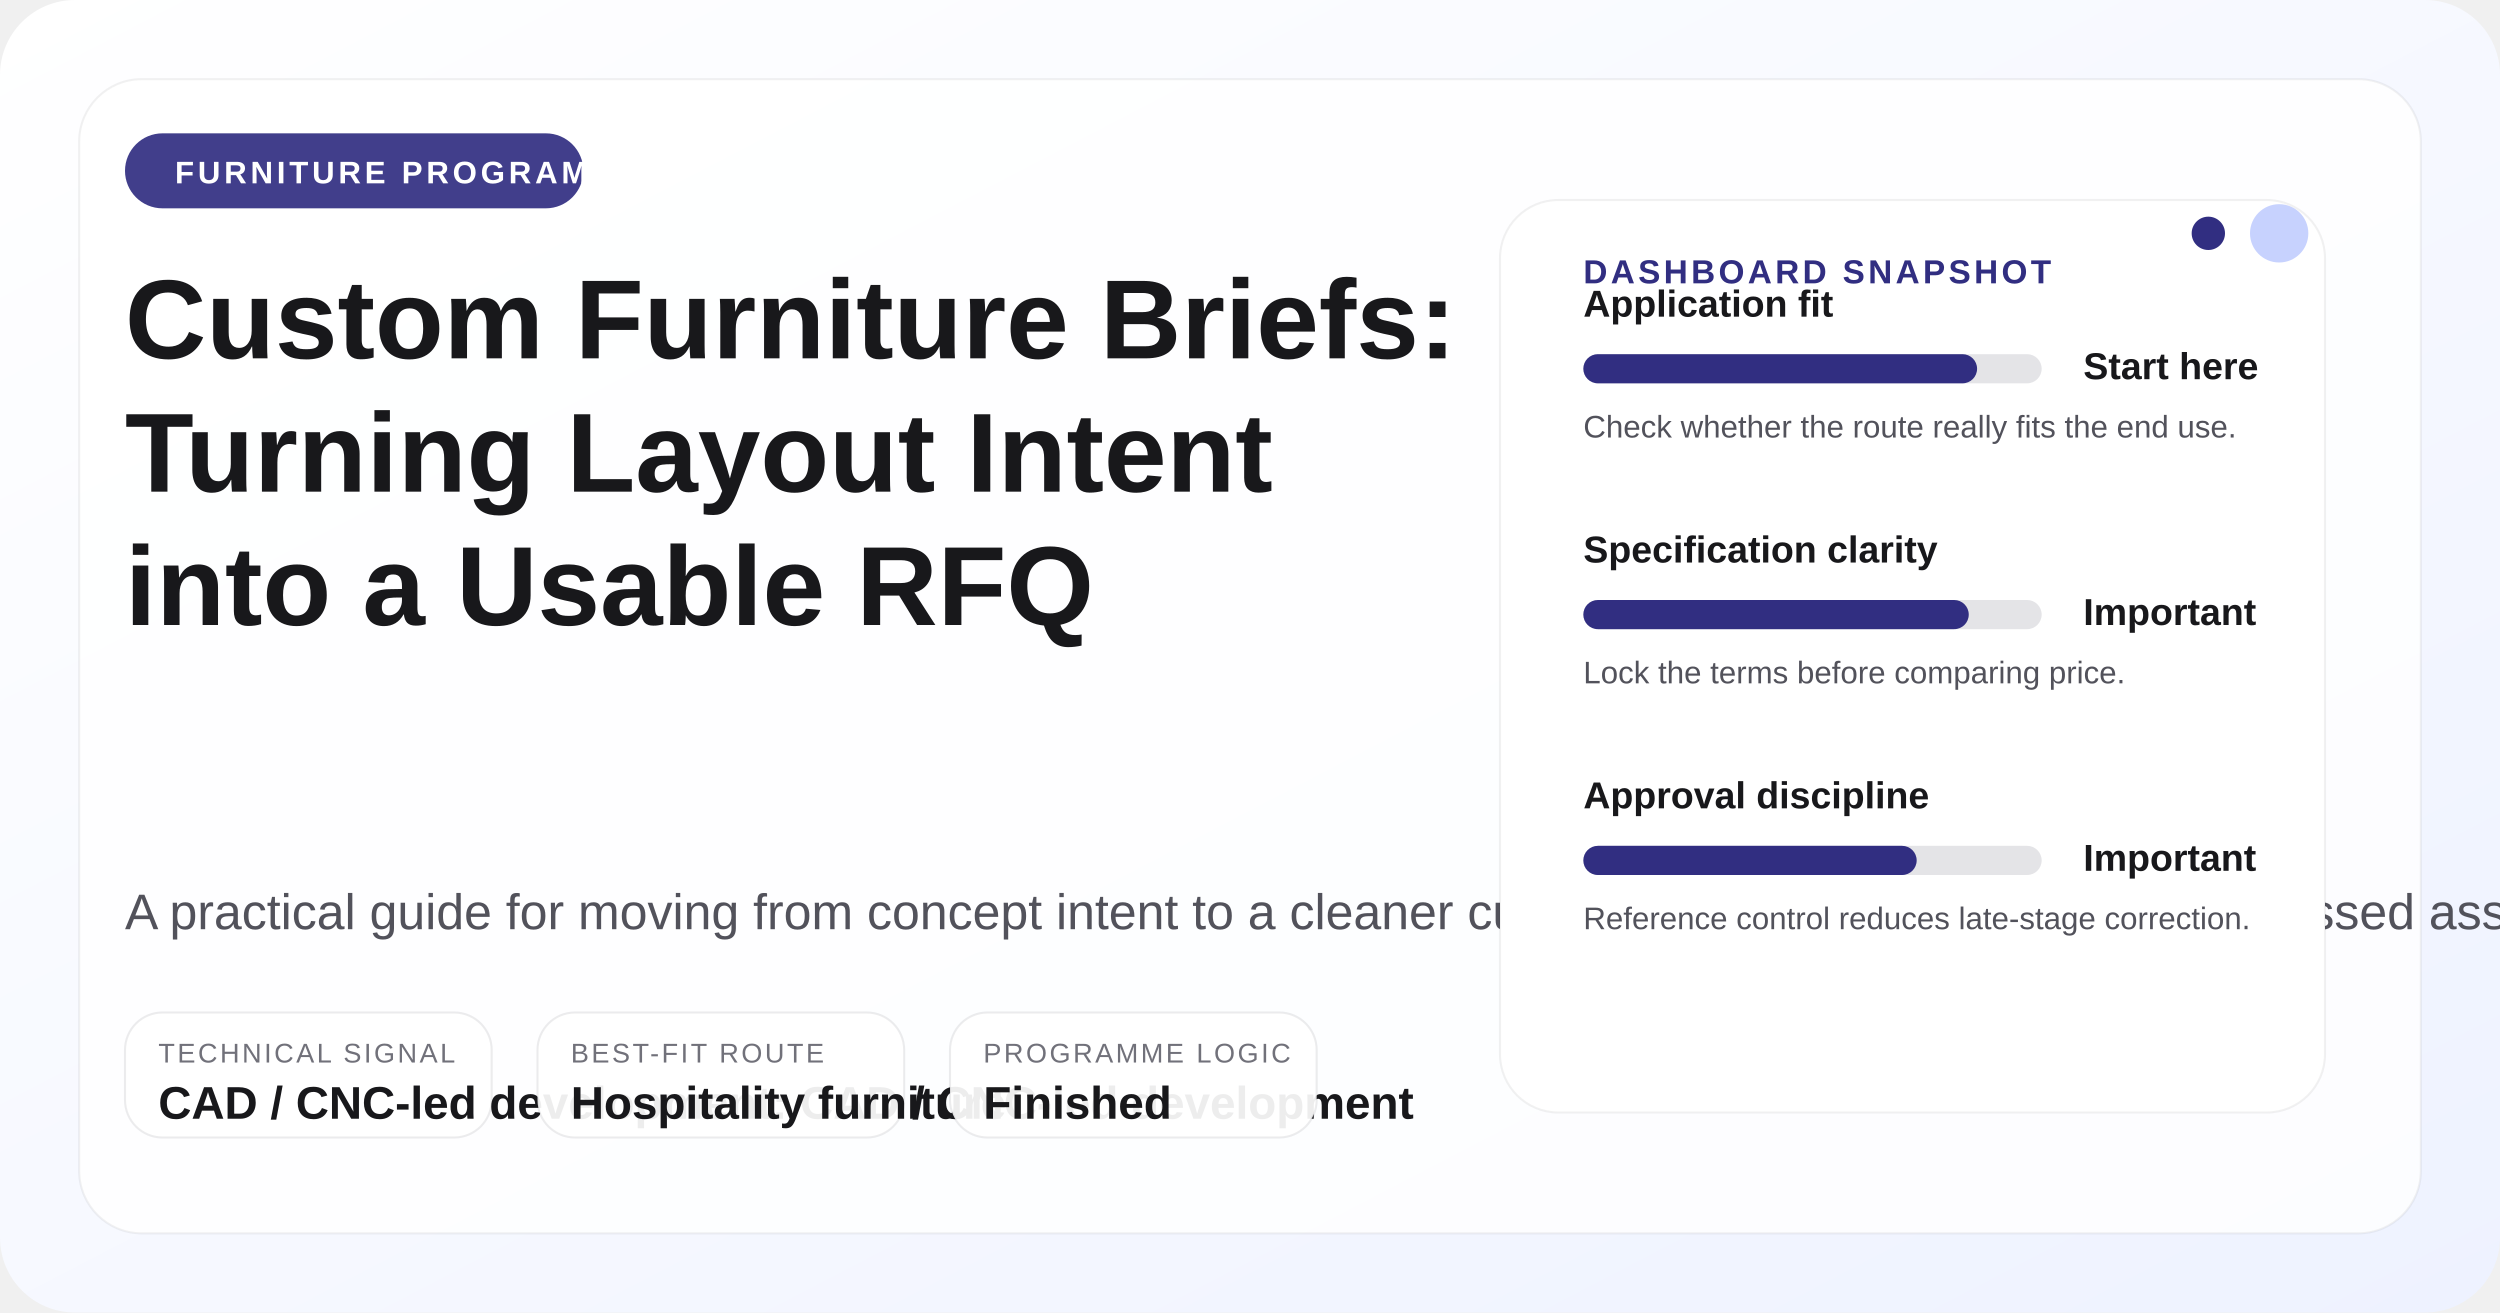
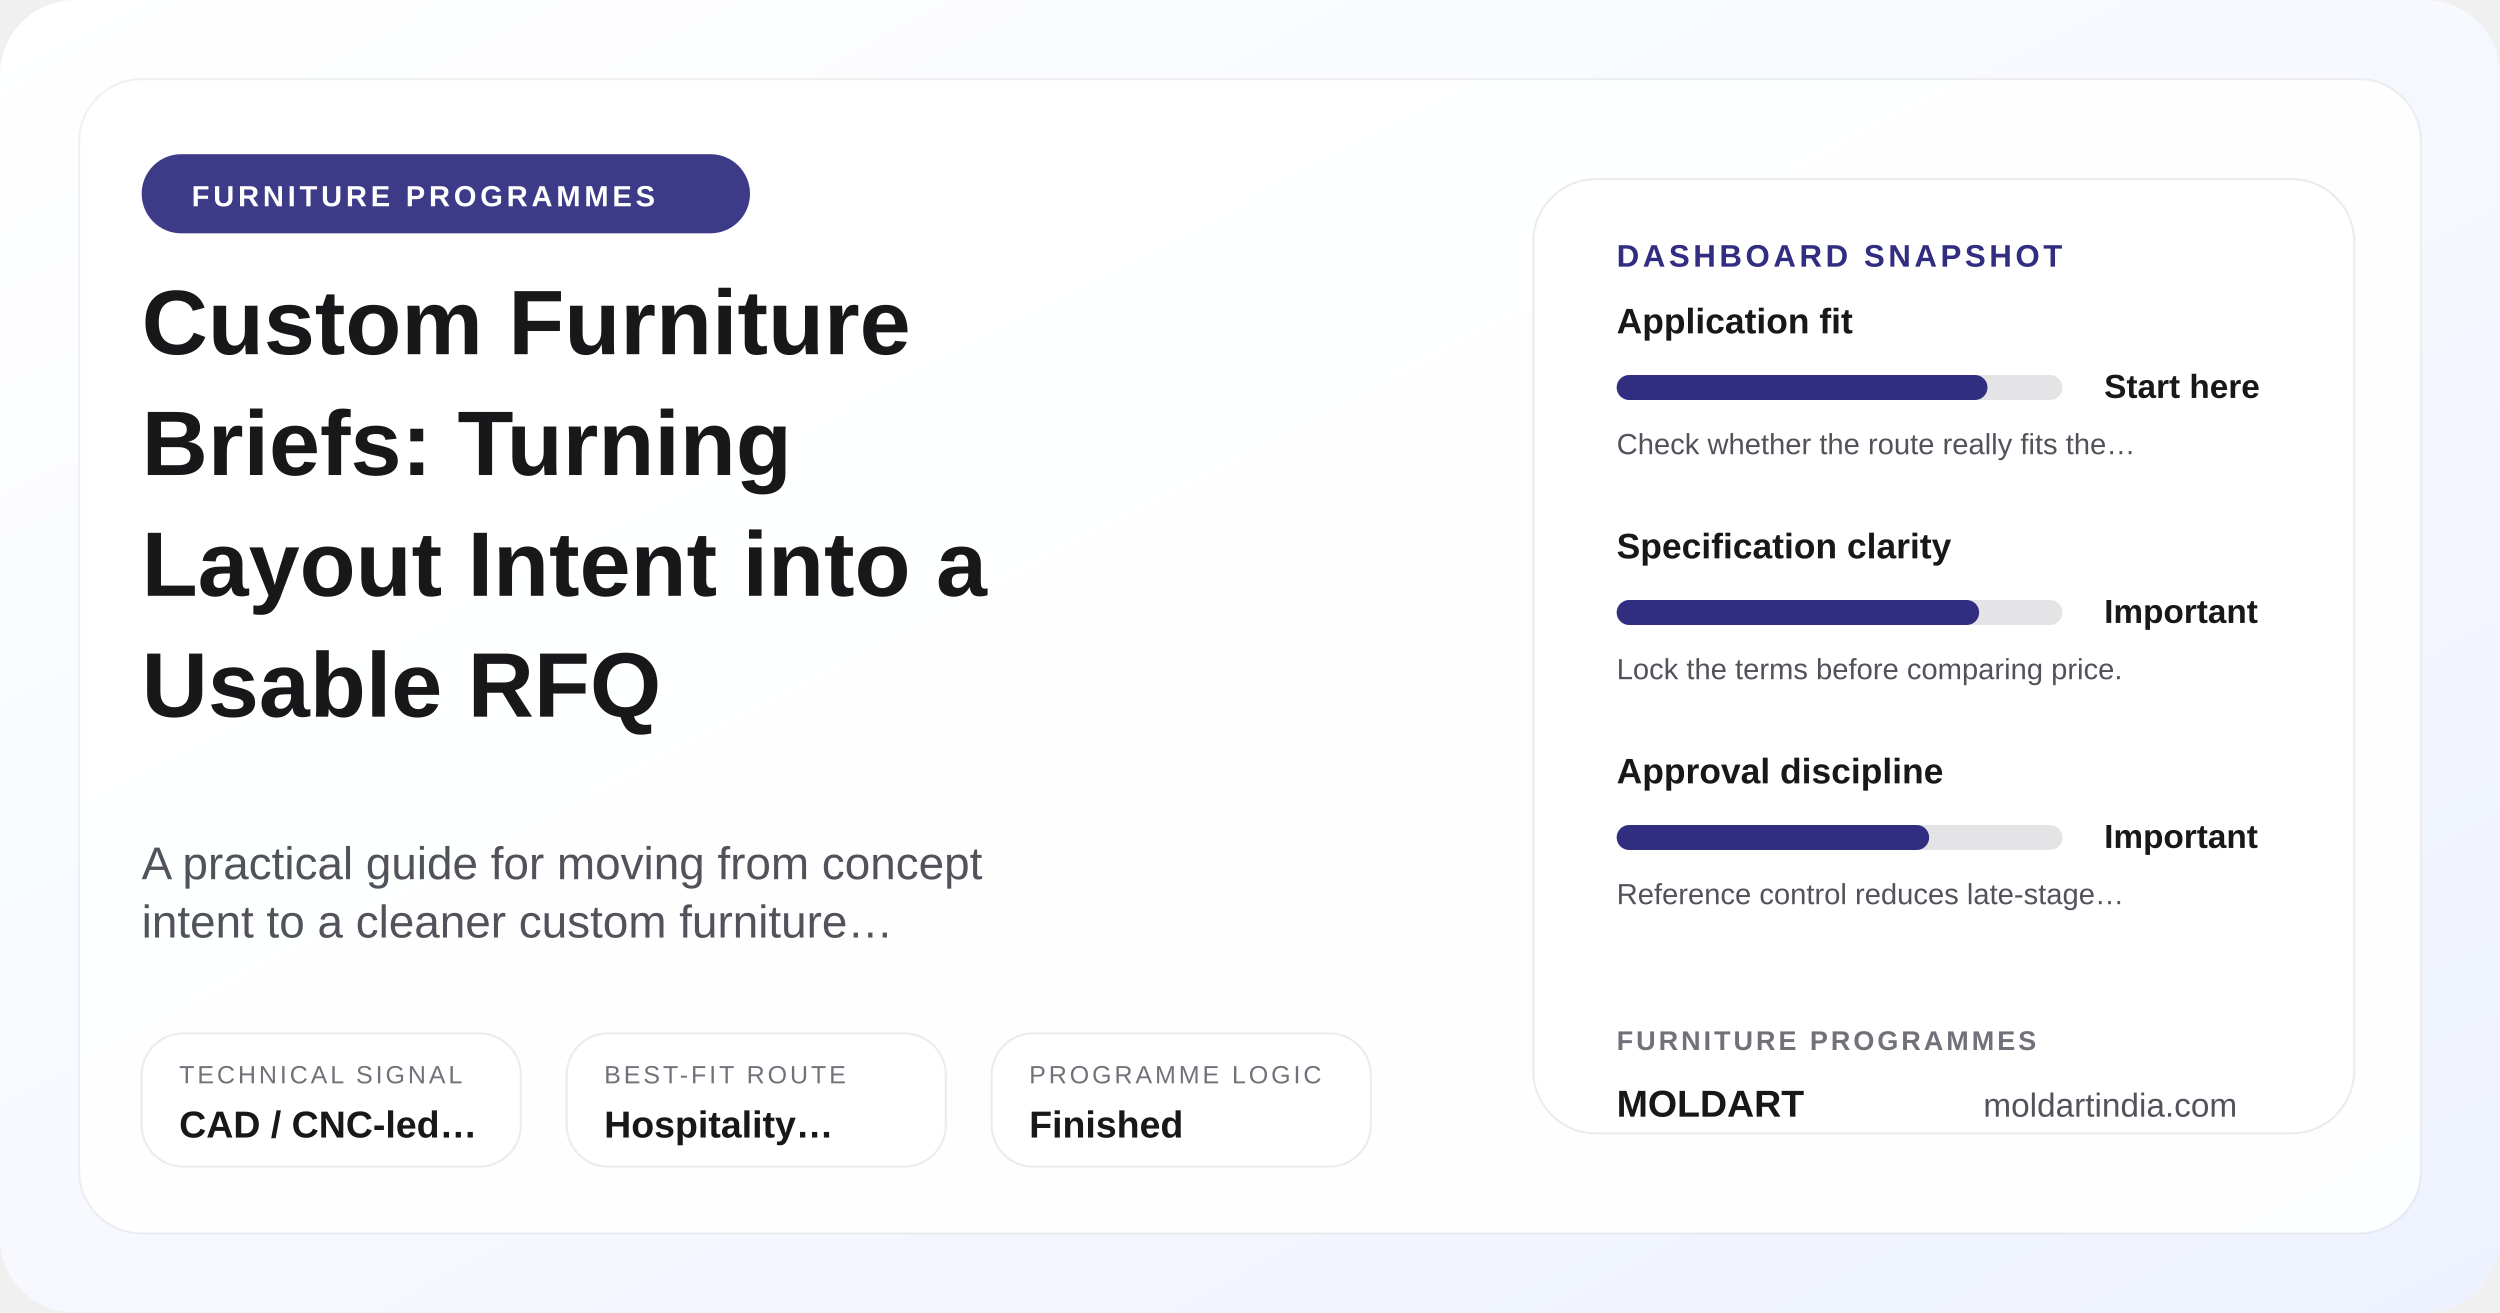
<svg xmlns="http://www.w3.org/2000/svg" width="1200" height="630" viewBox="0 0 1200 630" role="img" aria-label="Custom Furniture Briefs: Turning Layout Intent into a Usable RFQ">
  <defs>
    <linearGradient id="posterGrad-custom-furniture-brief-guide" x1="0%" y1="0%" x2="100%" y2="100%">
      <stop offset="0%" stop-color="#ffffff" />
      <stop offset="100%" stop-color="#eef2ff" />
    </linearGradient>
  </defs>
  <rect width="1200" height="630" rx="36" fill="url(#posterGrad-custom-furniture-brief-guide)" />
-   <rect x="38" y="38" width="1124" height="554" rx="30" fill="rgba(255,255,255,0.84)" stroke="rgba(24,24,27,0.06)" />
-   <rect x="60" y="64" width="220" height="36" rx="18" fill="#312e81" opacity="0.92" />
-   <text x="84" y="88" font-family="Arial, sans-serif" font-size="15" font-weight="700" fill="#ffffff" letter-spacing="1.8">FURNITURE PROGRAMMES</text>
-   <text x="60" y="172" font-family="Arial, sans-serif" font-size="54" font-weight="700" fill="#18181b">Custom Furniture Briefs:</text>
-   <text x="60" y="236" font-family="Arial, sans-serif" font-size="54" font-weight="700" fill="#18181b">Turning Layout Intent</text>
-   <text x="60" y="300" font-family="Arial, sans-serif" font-size="54" font-weight="700" fill="#18181b">into a Usable RFQ</text>
-   <text x="60" y="446" font-family="Arial, sans-serif" font-size="24" fill="#52525b">A practical guide for moving from concept intent to a cleaner custom furniture enquiry with fewer missed assumptions.</text>
-   <rect x="60" y="486" width="176" height="60" rx="18" fill="rgba(255,255,255,0.92)" stroke="rgba(24,24,27,0.08)" />
-   <text x="76" y="510" font-family="Arial, sans-serif" font-size="13" fill="#71717a" letter-spacing="1.2">TECHNICAL SIGNAL</text>
-   <text x="76" y="537" font-family="Arial, sans-serif" font-size="22" font-weight="700" fill="#18181b">CAD / CNC-led development: CAD / CNC-led development</text>
-   <rect x="258" y="486" width="176" height="60" rx="18" fill="rgba(255,255,255,0.92)" stroke="rgba(24,24,27,0.08)" />
-   <text x="274" y="510" font-family="Arial, sans-serif" font-size="13" fill="#71717a" letter-spacing="1.2">BEST-FIT ROUTE</text>
-   <text x="274" y="537" font-family="Arial, sans-serif" font-size="22" font-weight="700" fill="#18181b">Hospitality furniture</text>
-   <rect x="456" y="486" width="176" height="60" rx="18" fill="rgba(255,255,255,0.92)" stroke="rgba(24,24,27,0.08)" />
-   <text x="472" y="510" font-family="Arial, sans-serif" font-size="13" fill="#71717a" letter-spacing="1.2">PROGRAMME LOGIC</text>
-   <text x="472" y="537" font-family="Arial, sans-serif" font-size="22" font-weight="700" fill="#18181b">Finished</text>
-   <rect x="720" y="96" width="396" height="438" rx="28" fill="#ffffff" stroke="rgba(24,24,27,0.06)" />
-   <text x="760" y="136" font-family="Arial, sans-serif" font-size="16" font-weight="700" fill="#312e81" letter-spacing="1.6">DASHBOARD SNAPSHOT</text>
-   <text x="760" y="152" font-family="Arial, sans-serif" font-size="18" font-weight="700" fill="#18181b">Application fit</text>
-   <rect x="760" y="170" width="220" height="14" rx="7" fill="#e4e4e7" />
-   <rect x="760" y="170" width="189" height="14" rx="7" fill="#312e81" />
-   <text x="1000" y="182" font-family="Arial, sans-serif" font-size="18" font-weight="700" fill="#18181b">Start here</text>
-   <text x="760" y="210" font-family="Arial, sans-serif" font-size="15" fill="#52525b">Check whether the route really fits the end use.</text>
-   <text x="760" y="270" font-family="Arial, sans-serif" font-size="18" font-weight="700" fill="#18181b">Specification clarity</text>
-   <rect x="760" y="288" width="220" height="14" rx="7" fill="#e4e4e7" />
-   <rect x="760" y="288" width="185" height="14" rx="7" fill="#312e81" />
-   <text x="1000" y="300" font-family="Arial, sans-serif" font-size="18" font-weight="700" fill="#18181b">Important</text>
-   <text x="760" y="328" font-family="Arial, sans-serif" font-size="15" fill="#52525b">Lock the terms before comparing price.</text>
-   <text x="760" y="388" font-family="Arial, sans-serif" font-size="18" font-weight="700" fill="#18181b">Approval discipline</text>
-   <rect x="760" y="406" width="220" height="14" rx="7" fill="#e4e4e7" />
-   <rect x="760" y="406" width="160" height="14" rx="7" fill="#312e81" />
-   <text x="1000" y="418" font-family="Arial, sans-serif" font-size="18" font-weight="700" fill="#18181b">Important</text>
-   <text x="760" y="446" font-family="Arial, sans-serif" font-size="15" fill="#52525b">Reference control reduces late-stage correction.</text>
-   <circle cx="1094" cy="112" r="14" fill="#c7d2fe" />
-   <circle cx="1060" cy="112" r="8" fill="#312e81" />
+   <rect x="38" y="38" width="1124" height="554" rx="30" fill="rgba(255,255,255,0.9)" stroke="rgba(24,24,27,0.06)" />
+   <circle cx="1072" cy="110" r="18" fill="#c7d2fe" />
+   <circle cx="1036" cy="110" r="8" fill="#312e81" />
+   <rect x="68" y="74" width="292" height="38" rx="19" fill="#312e81" opacity="0.94" />
+   <text x="92" y="99" font-family="Arial, sans-serif" font-size="14" font-weight="700" fill="#ffffff" letter-spacing="1.8">FURNITURE PROGRAMMES</text>
+   <text x="68" y="170" font-family="Arial, sans-serif" font-size="44" font-weight="700" fill="#18181b">Custom Furniture</text>
+   <text x="68" y="228" font-family="Arial, sans-serif" font-size="44" font-weight="700" fill="#18181b">Briefs: Turning</text>
+   <text x="68" y="286" font-family="Arial, sans-serif" font-size="44" font-weight="700" fill="#18181b">Layout Intent into a</text>
+   <text x="68" y="344" font-family="Arial, sans-serif" font-size="44" font-weight="700" fill="#18181b">Usable RFQ</text>
+   <text x="68" y="422" font-family="Arial, sans-serif" font-size="22" fill="#52525b">A practical guide for moving from concept</text>
+   <text x="68" y="450" font-family="Arial, sans-serif" font-size="22" fill="#52525b">intent to a cleaner custom furniture…</text>
+   <rect x="68" y="496" width="182" height="64" rx="20" fill="rgba(255,255,255,0.94)" stroke="rgba(24,24,27,0.08)" />
+   <text x="86" y="520" font-family="Arial, sans-serif" font-size="12" fill="#71717a" letter-spacing="1.4">TECHNICAL SIGNAL</text>
+   <text x="86" y="546" font-family="Arial, sans-serif" font-size="18" font-weight="700" fill="#18181b">CAD / CNC-led…</text>
+   <rect x="272" y="496" width="182" height="64" rx="20" fill="rgba(255,255,255,0.94)" stroke="rgba(24,24,27,0.08)" />
+   <text x="290" y="520" font-family="Arial, sans-serif" font-size="12" fill="#71717a" letter-spacing="1.4">BEST-FIT ROUTE</text>
+   <text x="290" y="546" font-family="Arial, sans-serif" font-size="18" font-weight="700" fill="#18181b">Hospitality…</text>
+   <rect x="476" y="496" width="182" height="64" rx="20" fill="rgba(255,255,255,0.94)" stroke="rgba(24,24,27,0.08)" />
+   <text x="494" y="520" font-family="Arial, sans-serif" font-size="12" fill="#71717a" letter-spacing="1.4">PROGRAMME LOGIC</text>
+   <text x="494" y="546" font-family="Arial, sans-serif" font-size="18" font-weight="700" fill="#18181b">Finished</text>
+   <rect x="736" y="86" width="394" height="458" rx="30" fill="#ffffff" stroke="rgba(24,24,27,0.08)" />
+   <text x="776" y="128" font-family="Arial, sans-serif" font-size="15" font-weight="700" fill="#312e81" letter-spacing="1.7">DASHBOARD SNAPSHOT</text>
+   <text x="776" y="160" font-family="Arial, sans-serif" font-size="17" font-weight="700" fill="#18181b">Application fit</text>
+   <rect x="776" y="180" width="214" height="12" rx="6" fill="#e4e4e7" />
+   <rect x="776" y="180" width="178" height="12" rx="6" fill="#312e81" />
+   <text x="1010" y="191" font-family="Arial, sans-serif" font-size="16" font-weight="700" fill="#18181b">Start here</text>
+   <text x="776" y="218" font-family="Arial, sans-serif" font-size="14" fill="#52525b">Check whether the route really fits the…</text>
+   <text x="776" y="268" font-family="Arial, sans-serif" font-size="17" font-weight="700" fill="#18181b">Specification clarity</text>
+   <rect x="776" y="288" width="214" height="12" rx="6" fill="#e4e4e7" />
+   <rect x="776" y="288" width="174" height="12" rx="6" fill="#312e81" />
+   <text x="1010" y="299" font-family="Arial, sans-serif" font-size="16" font-weight="700" fill="#18181b">Important</text>
+   <text x="776" y="326" font-family="Arial, sans-serif" font-size="14" fill="#52525b">Lock the terms before comparing price.</text>
+   <text x="776" y="376" font-family="Arial, sans-serif" font-size="17" font-weight="700" fill="#18181b">Approval discipline</text>
+   <rect x="776" y="396" width="214" height="12" rx="6" fill="#e4e4e7" />
+   <rect x="776" y="396" width="150" height="12" rx="6" fill="#312e81" />
+   <text x="1010" y="407" font-family="Arial, sans-serif" font-size="16" font-weight="700" fill="#18181b">Important</text>
+   <text x="776" y="434" font-family="Arial, sans-serif" font-size="14" fill="#52525b">Reference control reduces late-stage…</text>
+   <text x="776" y="504" font-family="Arial, sans-serif" font-size="13" font-weight="700" fill="#71717a" letter-spacing="1.4">FURNITURE PROGRAMMES</text>
+   <text x="776" y="536" font-family="Arial, sans-serif" font-size="18" font-weight="700" fill="#18181b">MOLDART</text>
+   <text x="952" y="536" font-family="Arial, sans-serif" font-size="16" fill="#52525b">moldartindia.com</text>
</svg>
